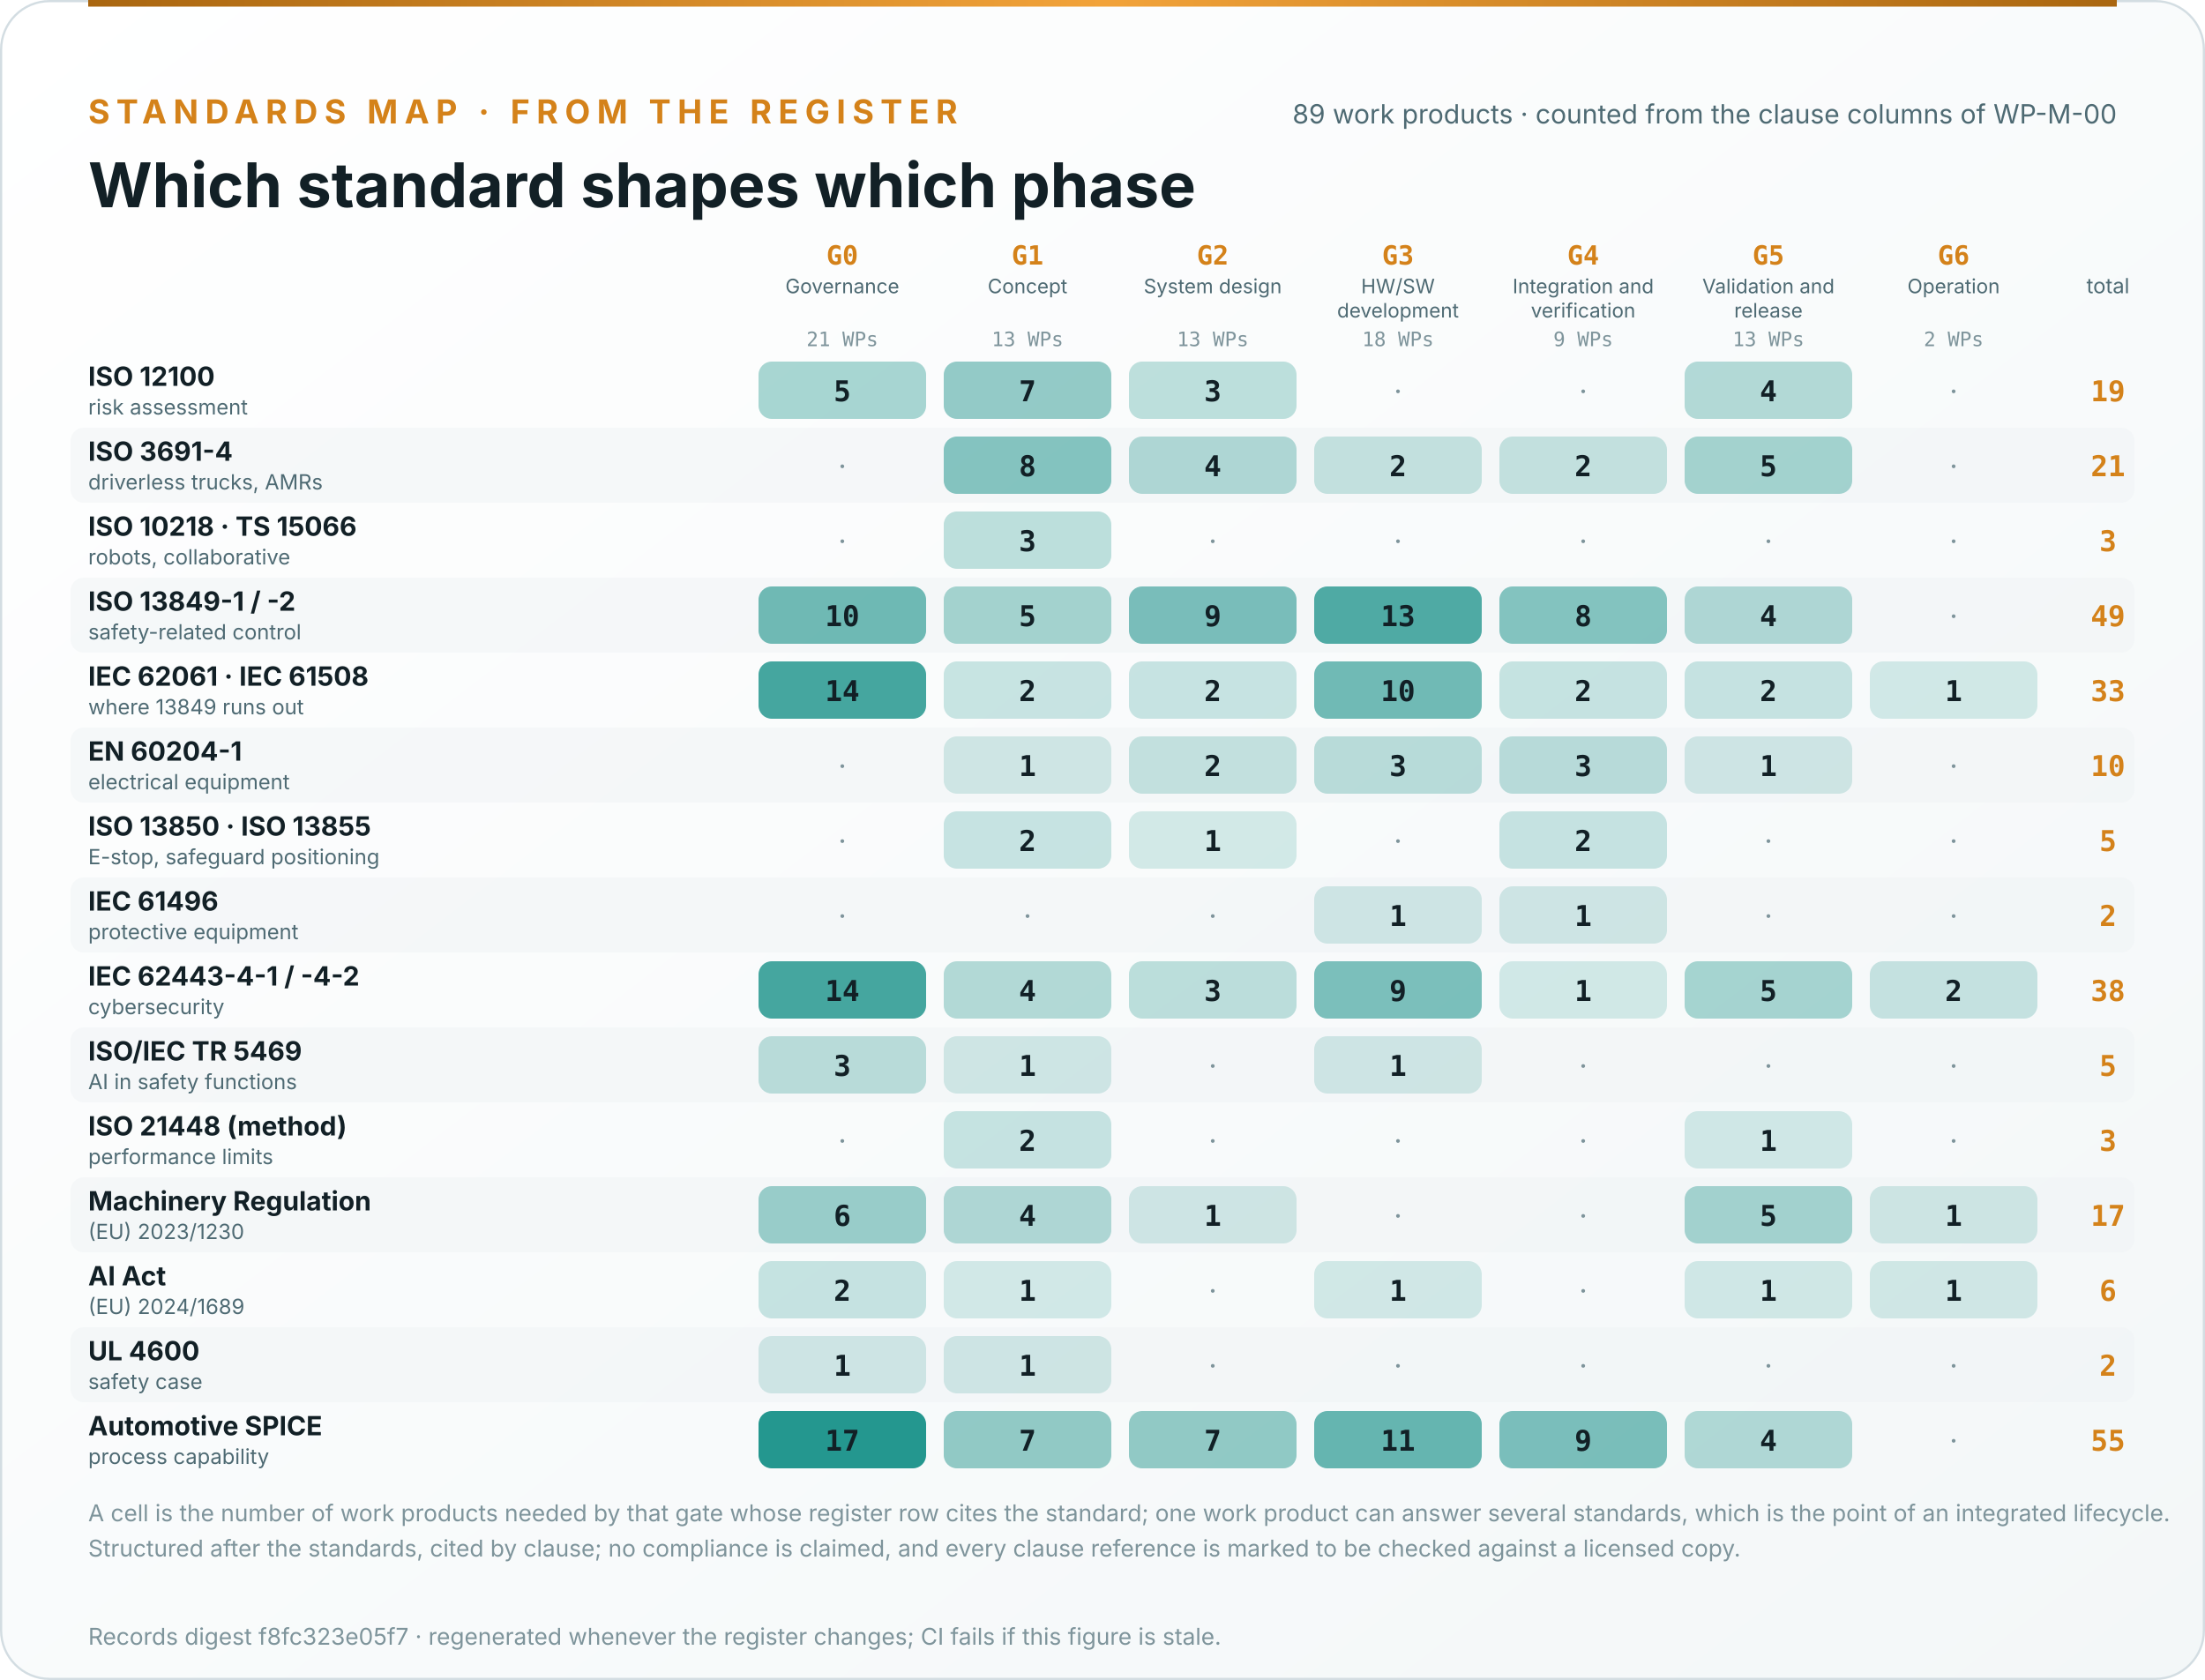
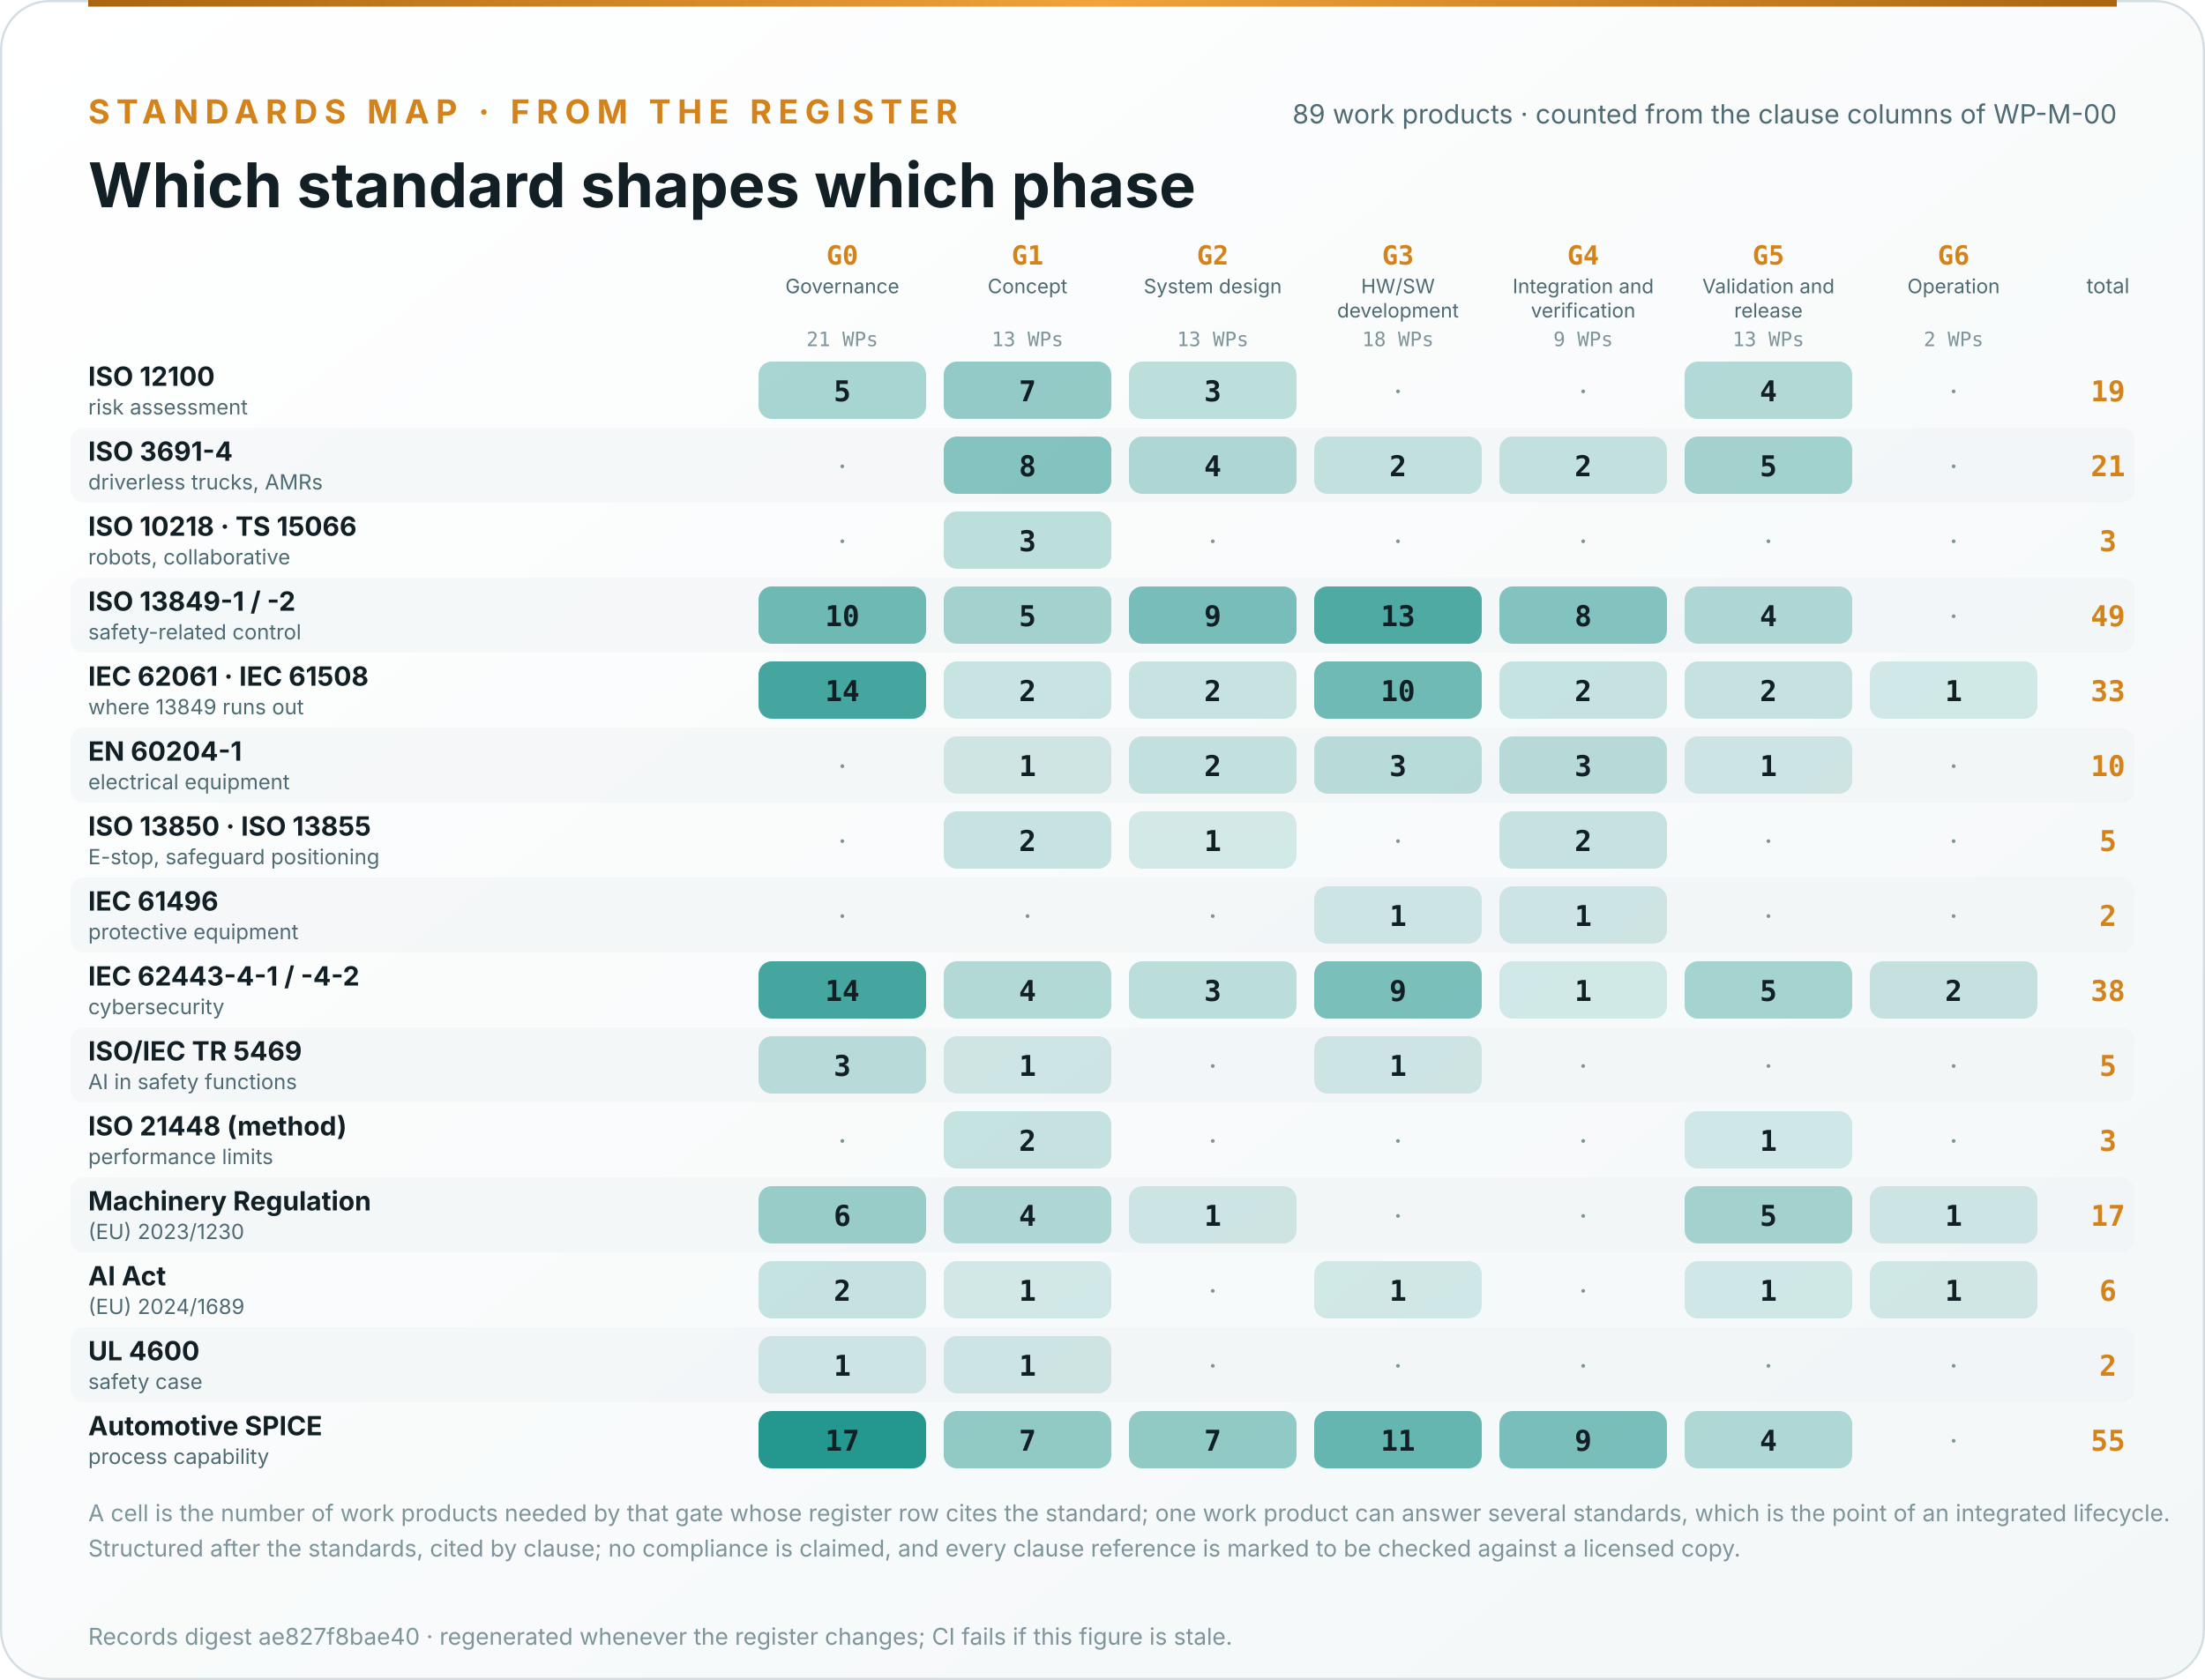
<svg xmlns="http://www.w3.org/2000/svg" width="1000" height="762" viewBox="0 0 1000 762" role="img" aria-labelledby="smap-t smap-d">
  <defs>
    <linearGradient id="smap-bg" x1="0" y1="0" x2="1" y2="1">
      <stop offset="0" stop-color="#FFFFFF" />
      <stop offset="1" stop-color="#F3F7F8" />
    </linearGradient>
    <linearGradient id="smap-amber" x1="0" y1="0" x2="1" y2="0">
      <stop offset="0" stop-color="#A8650F" />
      <stop offset="0.5" stop-color="#F2A33A" />
      <stop offset="1" stop-color="#A8650F" />
    </linearGradient>
  </defs>
  <rect x="0.5" y="0.5" width="999" height="761" rx="22" fill="url(#smap-bg)" stroke="#D3DDE2" />
  <rect x="40" y="0" width="920" height="3" fill="url(#smap-amber)" />
  <text x="40" y="56" font-family="Inter, 'Segoe UI', 'Helvetica Neue', Helvetica, Arial, sans-serif" font-size="15" font-weight="700" fill="#D4821A" text-anchor="start" letter-spacing="3">STANDARDS MAP · FROM THE REGISTER</text>
  <text x="40" y="94" font-family="Inter, 'Segoe UI', 'Helvetica Neue', Helvetica, Arial, sans-serif" font-size="28" font-weight="700" fill="#122026" text-anchor="start">Which standard shapes which phase</text>
  <text x="960" y="56" font-family="Inter, 'Segoe UI', 'Helvetica Neue', Helvetica, Arial, sans-serif" font-size="12" font-weight="400" fill="#4E6A73" text-anchor="end">89 work products · counted from the clause columns of WP-M-00</text>
  <text x="382" y="120" font-family="'JetBrains Mono', 'SFMono-Regular', Menlo, Consolas, monospace" font-size="12" font-weight="700" fill="#D4821A" text-anchor="middle">G0</text>
  <text x="382" y="133" font-family="Inter, 'Segoe UI', 'Helvetica Neue', Helvetica, Arial, sans-serif" font-size="9" font-weight="400" fill="#4E6A73" text-anchor="middle">Governance</text>
  <text x="382" y="157" font-family="'JetBrains Mono', 'SFMono-Regular', Menlo, Consolas, monospace" font-size="9" font-weight="400" fill="#7E949B" text-anchor="middle">21 WPs</text>
  <text x="466" y="120" font-family="'JetBrains Mono', 'SFMono-Regular', Menlo, Consolas, monospace" font-size="12" font-weight="700" fill="#D4821A" text-anchor="middle">G1</text>
  <text x="466" y="133" font-family="Inter, 'Segoe UI', 'Helvetica Neue', Helvetica, Arial, sans-serif" font-size="9" font-weight="400" fill="#4E6A73" text-anchor="middle">Concept</text>
  <text x="466" y="157" font-family="'JetBrains Mono', 'SFMono-Regular', Menlo, Consolas, monospace" font-size="9" font-weight="400" fill="#7E949B" text-anchor="middle">13 WPs</text>
  <text x="550" y="120" font-family="'JetBrains Mono', 'SFMono-Regular', Menlo, Consolas, monospace" font-size="12" font-weight="700" fill="#D4821A" text-anchor="middle">G2</text>
  <text x="550" y="133" font-family="Inter, 'Segoe UI', 'Helvetica Neue', Helvetica, Arial, sans-serif" font-size="9" font-weight="400" fill="#4E6A73" text-anchor="middle">System design</text>
  <text x="550" y="157" font-family="'JetBrains Mono', 'SFMono-Regular', Menlo, Consolas, monospace" font-size="9" font-weight="400" fill="#7E949B" text-anchor="middle">13 WPs</text>
  <text x="634" y="120" font-family="'JetBrains Mono', 'SFMono-Regular', Menlo, Consolas, monospace" font-size="12" font-weight="700" fill="#D4821A" text-anchor="middle">G3</text>
  <text x="634" y="133" font-family="Inter, 'Segoe UI', 'Helvetica Neue', Helvetica, Arial, sans-serif" font-size="9" font-weight="400" fill="#4E6A73" text-anchor="middle">HW/SW</text>
  <text x="634" y="144" font-family="Inter, 'Segoe UI', 'Helvetica Neue', Helvetica, Arial, sans-serif" font-size="9" font-weight="400" fill="#4E6A73" text-anchor="middle">development</text>
  <text x="634" y="157" font-family="'JetBrains Mono', 'SFMono-Regular', Menlo, Consolas, monospace" font-size="9" font-weight="400" fill="#7E949B" text-anchor="middle">18 WPs</text>
  <text x="718" y="120" font-family="'JetBrains Mono', 'SFMono-Regular', Menlo, Consolas, monospace" font-size="12" font-weight="700" fill="#D4821A" text-anchor="middle">G4</text>
  <text x="718" y="133" font-family="Inter, 'Segoe UI', 'Helvetica Neue', Helvetica, Arial, sans-serif" font-size="9" font-weight="400" fill="#4E6A73" text-anchor="middle">Integration and</text>
  <text x="718" y="144" font-family="Inter, 'Segoe UI', 'Helvetica Neue', Helvetica, Arial, sans-serif" font-size="9" font-weight="400" fill="#4E6A73" text-anchor="middle">verification</text>
  <text x="718" y="157" font-family="'JetBrains Mono', 'SFMono-Regular', Menlo, Consolas, monospace" font-size="9" font-weight="400" fill="#7E949B" text-anchor="middle">9 WPs</text>
  <text x="802" y="120" font-family="'JetBrains Mono', 'SFMono-Regular', Menlo, Consolas, monospace" font-size="12" font-weight="700" fill="#D4821A" text-anchor="middle">G5</text>
  <text x="802" y="133" font-family="Inter, 'Segoe UI', 'Helvetica Neue', Helvetica, Arial, sans-serif" font-size="9" font-weight="400" fill="#4E6A73" text-anchor="middle">Validation and</text>
  <text x="802" y="144" font-family="Inter, 'Segoe UI', 'Helvetica Neue', Helvetica, Arial, sans-serif" font-size="9" font-weight="400" fill="#4E6A73" text-anchor="middle">release</text>
  <text x="802" y="157" font-family="'JetBrains Mono', 'SFMono-Regular', Menlo, Consolas, monospace" font-size="9" font-weight="400" fill="#7E949B" text-anchor="middle">13 WPs</text>
  <text x="886" y="120" font-family="'JetBrains Mono', 'SFMono-Regular', Menlo, Consolas, monospace" font-size="12" font-weight="700" fill="#D4821A" text-anchor="middle">G6</text>
  <text x="886" y="133" font-family="Inter, 'Segoe UI', 'Helvetica Neue', Helvetica, Arial, sans-serif" font-size="9" font-weight="400" fill="#4E6A73" text-anchor="middle">Operation</text>
  <text x="886" y="157" font-family="'JetBrains Mono', 'SFMono-Regular', Menlo, Consolas, monospace" font-size="9" font-weight="400" fill="#7E949B" text-anchor="middle">2 WPs</text>
  <text x="956" y="133" font-family="Inter, 'Segoe UI', 'Helvetica Neue', Helvetica, Arial, sans-serif" font-size="9.5" font-weight="400" fill="#4E6A73" text-anchor="middle">total</text>
  <text x="40" y="175" font-family="Inter, 'Segoe UI', 'Helvetica Neue', Helvetica, Arial, sans-serif" font-size="12" font-weight="700" fill="#122026" text-anchor="start">ISO 12100</text>
  <text x="40" y="188" font-family="Inter, 'Segoe UI', 'Helvetica Neue', Helvetica, Arial, sans-serif" font-size="9.5" font-weight="400" fill="#4E6A73" text-anchor="start">risk assessment</text>
  <rect x="344" y="164" width="76" height="26" rx="6" fill="#0E8C83" fill-opacity="0.349" />
  <text x="382" y="182" font-family="'JetBrains Mono', 'SFMono-Regular', Menlo, Consolas, monospace" font-size="13" font-weight="800" fill="#122026" text-anchor="middle">5</text>
  <rect x="428" y="164" width="76" height="26" rx="6" fill="#0E8C83" fill-opacity="0.441" />
  <text x="466" y="182" font-family="'JetBrains Mono', 'SFMono-Regular', Menlo, Consolas, monospace" font-size="13" font-weight="800" fill="#122026" text-anchor="middle">7</text>
  <rect x="512" y="164" width="76" height="26" rx="6" fill="#0E8C83" fill-opacity="0.258" />
  <text x="550" y="182" font-family="'JetBrains Mono', 'SFMono-Regular', Menlo, Consolas, monospace" font-size="13" font-weight="800" fill="#122026" text-anchor="middle">3</text>
  <text x="634" y="182" font-family="Inter, 'Segoe UI', 'Helvetica Neue', Helvetica, Arial, sans-serif" font-size="13" font-weight="400" fill="#7E949B" text-anchor="middle">·</text>
  <text x="718" y="182" font-family="Inter, 'Segoe UI', 'Helvetica Neue', Helvetica, Arial, sans-serif" font-size="13" font-weight="400" fill="#7E949B" text-anchor="middle">·</text>
  <rect x="764" y="164" width="76" height="26" rx="6" fill="#0E8C83" fill-opacity="0.304" />
  <text x="802" y="182" font-family="'JetBrains Mono', 'SFMono-Regular', Menlo, Consolas, monospace" font-size="13" font-weight="800" fill="#122026" text-anchor="middle">4</text>
  <text x="886" y="182" font-family="Inter, 'Segoe UI', 'Helvetica Neue', Helvetica, Arial, sans-serif" font-size="13" font-weight="400" fill="#7E949B" text-anchor="middle">·</text>
  <text x="956" y="182" font-family="'JetBrains Mono', 'SFMono-Regular', Menlo, Consolas, monospace" font-size="13" font-weight="800" fill="#D4821A" text-anchor="middle">19</text>
  <rect x="32" y="194" width="936" height="34" rx="6" fill="#EDF2F4" fill-opacity="0.45" />
  <text x="40" y="209" font-family="Inter, 'Segoe UI', 'Helvetica Neue', Helvetica, Arial, sans-serif" font-size="12" font-weight="700" fill="#122026" text-anchor="start">ISO 3691-4</text>
  <text x="40" y="222" font-family="Inter, 'Segoe UI', 'Helvetica Neue', Helvetica, Arial, sans-serif" font-size="9.5" font-weight="400" fill="#4E6A73" text-anchor="start">driverless trucks, AMRs</text>
  <text x="382" y="216" font-family="Inter, 'Segoe UI', 'Helvetica Neue', Helvetica, Arial, sans-serif" font-size="13" font-weight="400" fill="#7E949B" text-anchor="middle">·</text>
  <rect x="428" y="198" width="76" height="26" rx="6" fill="#0E8C83" fill-opacity="0.487" />
  <text x="466" y="216" font-family="'JetBrains Mono', 'SFMono-Regular', Menlo, Consolas, monospace" font-size="13" font-weight="800" fill="#122026" text-anchor="middle">8</text>
  <rect x="512" y="198" width="76" height="26" rx="6" fill="#0E8C83" fill-opacity="0.304" />
  <text x="550" y="216" font-family="'JetBrains Mono', 'SFMono-Regular', Menlo, Consolas, monospace" font-size="13" font-weight="800" fill="#122026" text-anchor="middle">4</text>
  <rect x="596" y="198" width="76" height="26" rx="6" fill="#0E8C83" fill-opacity="0.212" />
  <text x="634" y="216" font-family="'JetBrains Mono', 'SFMono-Regular', Menlo, Consolas, monospace" font-size="13" font-weight="800" fill="#122026" text-anchor="middle">2</text>
  <rect x="680" y="198" width="76" height="26" rx="6" fill="#0E8C83" fill-opacity="0.212" />
  <text x="718" y="216" font-family="'JetBrains Mono', 'SFMono-Regular', Menlo, Consolas, monospace" font-size="13" font-weight="800" fill="#122026" text-anchor="middle">2</text>
  <rect x="764" y="198" width="76" height="26" rx="6" fill="#0E8C83" fill-opacity="0.349" />
  <text x="802" y="216" font-family="'JetBrains Mono', 'SFMono-Regular', Menlo, Consolas, monospace" font-size="13" font-weight="800" fill="#122026" text-anchor="middle">5</text>
  <text x="886" y="216" font-family="Inter, 'Segoe UI', 'Helvetica Neue', Helvetica, Arial, sans-serif" font-size="13" font-weight="400" fill="#7E949B" text-anchor="middle">·</text>
  <text x="956" y="216" font-family="'JetBrains Mono', 'SFMono-Regular', Menlo, Consolas, monospace" font-size="13" font-weight="800" fill="#D4821A" text-anchor="middle">21</text>
  <text x="40" y="243" font-family="Inter, 'Segoe UI', 'Helvetica Neue', Helvetica, Arial, sans-serif" font-size="12" font-weight="700" fill="#122026" text-anchor="start">ISO 10218 · TS 15066</text>
  <text x="40" y="256" font-family="Inter, 'Segoe UI', 'Helvetica Neue', Helvetica, Arial, sans-serif" font-size="9.5" font-weight="400" fill="#4E6A73" text-anchor="start">robots, collaborative</text>
  <text x="382" y="250" font-family="Inter, 'Segoe UI', 'Helvetica Neue', Helvetica, Arial, sans-serif" font-size="13" font-weight="400" fill="#7E949B" text-anchor="middle">·</text>
  <rect x="428" y="232" width="76" height="26" rx="6" fill="#0E8C83" fill-opacity="0.258" />
  <text x="466" y="250" font-family="'JetBrains Mono', 'SFMono-Regular', Menlo, Consolas, monospace" font-size="13" font-weight="800" fill="#122026" text-anchor="middle">3</text>
  <text x="550" y="250" font-family="Inter, 'Segoe UI', 'Helvetica Neue', Helvetica, Arial, sans-serif" font-size="13" font-weight="400" fill="#7E949B" text-anchor="middle">·</text>
  <text x="634" y="250" font-family="Inter, 'Segoe UI', 'Helvetica Neue', Helvetica, Arial, sans-serif" font-size="13" font-weight="400" fill="#7E949B" text-anchor="middle">·</text>
  <text x="718" y="250" font-family="Inter, 'Segoe UI', 'Helvetica Neue', Helvetica, Arial, sans-serif" font-size="13" font-weight="400" fill="#7E949B" text-anchor="middle">·</text>
  <text x="802" y="250" font-family="Inter, 'Segoe UI', 'Helvetica Neue', Helvetica, Arial, sans-serif" font-size="13" font-weight="400" fill="#7E949B" text-anchor="middle">·</text>
  <text x="886" y="250" font-family="Inter, 'Segoe UI', 'Helvetica Neue', Helvetica, Arial, sans-serif" font-size="13" font-weight="400" fill="#7E949B" text-anchor="middle">·</text>
  <text x="956" y="250" font-family="'JetBrains Mono', 'SFMono-Regular', Menlo, Consolas, monospace" font-size="13" font-weight="800" fill="#D4821A" text-anchor="middle">3</text>
  <rect x="32" y="262" width="936" height="34" rx="6" fill="#EDF2F4" fill-opacity="0.45" />
  <text x="40" y="277" font-family="Inter, 'Segoe UI', 'Helvetica Neue', Helvetica, Arial, sans-serif" font-size="12" font-weight="700" fill="#122026" text-anchor="start">ISO 13849-1 / -2</text>
  <text x="40" y="290" font-family="Inter, 'Segoe UI', 'Helvetica Neue', Helvetica, Arial, sans-serif" font-size="9.5" font-weight="400" fill="#4E6A73" text-anchor="start">safety-related control</text>
  <rect x="344" y="266" width="76" height="26" rx="6" fill="#0E8C83" fill-opacity="0.579" />
  <text x="382" y="284" font-family="'JetBrains Mono', 'SFMono-Regular', Menlo, Consolas, monospace" font-size="13" font-weight="800" fill="#122026" text-anchor="middle">10</text>
  <rect x="428" y="266" width="76" height="26" rx="6" fill="#0E8C83" fill-opacity="0.349" />
  <text x="466" y="284" font-family="'JetBrains Mono', 'SFMono-Regular', Menlo, Consolas, monospace" font-size="13" font-weight="800" fill="#122026" text-anchor="middle">5</text>
  <rect x="512" y="266" width="76" height="26" rx="6" fill="#0E8C83" fill-opacity="0.533" />
  <text x="550" y="284" font-family="'JetBrains Mono', 'SFMono-Regular', Menlo, Consolas, monospace" font-size="13" font-weight="800" fill="#122026" text-anchor="middle">9</text>
  <rect x="596" y="266" width="76" height="26" rx="6" fill="#0E8C83" fill-opacity="0.716" />
  <text x="634" y="284" font-family="'JetBrains Mono', 'SFMono-Regular', Menlo, Consolas, monospace" font-size="13" font-weight="800" fill="#122026" text-anchor="middle">13</text>
  <rect x="680" y="266" width="76" height="26" rx="6" fill="#0E8C83" fill-opacity="0.487" />
  <text x="718" y="284" font-family="'JetBrains Mono', 'SFMono-Regular', Menlo, Consolas, monospace" font-size="13" font-weight="800" fill="#122026" text-anchor="middle">8</text>
  <rect x="764" y="266" width="76" height="26" rx="6" fill="#0E8C83" fill-opacity="0.304" />
  <text x="802" y="284" font-family="'JetBrains Mono', 'SFMono-Regular', Menlo, Consolas, monospace" font-size="13" font-weight="800" fill="#122026" text-anchor="middle">4</text>
  <text x="886" y="284" font-family="Inter, 'Segoe UI', 'Helvetica Neue', Helvetica, Arial, sans-serif" font-size="13" font-weight="400" fill="#7E949B" text-anchor="middle">·</text>
  <text x="956" y="284" font-family="'JetBrains Mono', 'SFMono-Regular', Menlo, Consolas, monospace" font-size="13" font-weight="800" fill="#D4821A" text-anchor="middle">49</text>
  <text x="40" y="311" font-family="Inter, 'Segoe UI', 'Helvetica Neue', Helvetica, Arial, sans-serif" font-size="12" font-weight="700" fill="#122026" text-anchor="start">IEC 62061 · IEC 61508</text>
  <text x="40" y="324" font-family="Inter, 'Segoe UI', 'Helvetica Neue', Helvetica, Arial, sans-serif" font-size="9.5" font-weight="400" fill="#4E6A73" text-anchor="start">where 13849 runs out</text>
  <rect x="344" y="300" width="76" height="26" rx="6" fill="#0E8C83" fill-opacity="0.762" />
  <text x="382" y="318" font-family="'JetBrains Mono', 'SFMono-Regular', Menlo, Consolas, monospace" font-size="13" font-weight="800" fill="#122026" text-anchor="middle">14</text>
  <rect x="428" y="300" width="76" height="26" rx="6" fill="#0E8C83" fill-opacity="0.212" />
  <text x="466" y="318" font-family="'JetBrains Mono', 'SFMono-Regular', Menlo, Consolas, monospace" font-size="13" font-weight="800" fill="#122026" text-anchor="middle">2</text>
  <rect x="512" y="300" width="76" height="26" rx="6" fill="#0E8C83" fill-opacity="0.212" />
  <text x="550" y="318" font-family="'JetBrains Mono', 'SFMono-Regular', Menlo, Consolas, monospace" font-size="13" font-weight="800" fill="#122026" text-anchor="middle">2</text>
  <rect x="596" y="300" width="76" height="26" rx="6" fill="#0E8C83" fill-opacity="0.579" />
  <text x="634" y="318" font-family="'JetBrains Mono', 'SFMono-Regular', Menlo, Consolas, monospace" font-size="13" font-weight="800" fill="#122026" text-anchor="middle">10</text>
  <rect x="680" y="300" width="76" height="26" rx="6" fill="#0E8C83" fill-opacity="0.212" />
  <text x="718" y="318" font-family="'JetBrains Mono', 'SFMono-Regular', Menlo, Consolas, monospace" font-size="13" font-weight="800" fill="#122026" text-anchor="middle">2</text>
  <rect x="764" y="300" width="76" height="26" rx="6" fill="#0E8C83" fill-opacity="0.212" />
  <text x="802" y="318" font-family="'JetBrains Mono', 'SFMono-Regular', Menlo, Consolas, monospace" font-size="13" font-weight="800" fill="#122026" text-anchor="middle">2</text>
  <rect x="848" y="300" width="76" height="26" rx="6" fill="#0E8C83" fill-opacity="0.166" />
  <text x="886" y="318" font-family="'JetBrains Mono', 'SFMono-Regular', Menlo, Consolas, monospace" font-size="13" font-weight="800" fill="#122026" text-anchor="middle">1</text>
  <text x="956" y="318" font-family="'JetBrains Mono', 'SFMono-Regular', Menlo, Consolas, monospace" font-size="13" font-weight="800" fill="#D4821A" text-anchor="middle">33</text>
  <rect x="32" y="330" width="936" height="34" rx="6" fill="#EDF2F4" fill-opacity="0.45" />
  <text x="40" y="345" font-family="Inter, 'Segoe UI', 'Helvetica Neue', Helvetica, Arial, sans-serif" font-size="12" font-weight="700" fill="#122026" text-anchor="start">EN 60204-1</text>
  <text x="40" y="358" font-family="Inter, 'Segoe UI', 'Helvetica Neue', Helvetica, Arial, sans-serif" font-size="9.5" font-weight="400" fill="#4E6A73" text-anchor="start">electrical equipment</text>
  <text x="382" y="352" font-family="Inter, 'Segoe UI', 'Helvetica Neue', Helvetica, Arial, sans-serif" font-size="13" font-weight="400" fill="#7E949B" text-anchor="middle">·</text>
  <rect x="428" y="334" width="76" height="26" rx="6" fill="#0E8C83" fill-opacity="0.166" />
  <text x="466" y="352" font-family="'JetBrains Mono', 'SFMono-Regular', Menlo, Consolas, monospace" font-size="13" font-weight="800" fill="#122026" text-anchor="middle">1</text>
  <rect x="512" y="334" width="76" height="26" rx="6" fill="#0E8C83" fill-opacity="0.212" />
  <text x="550" y="352" font-family="'JetBrains Mono', 'SFMono-Regular', Menlo, Consolas, monospace" font-size="13" font-weight="800" fill="#122026" text-anchor="middle">2</text>
  <rect x="596" y="334" width="76" height="26" rx="6" fill="#0E8C83" fill-opacity="0.258" />
  <text x="634" y="352" font-family="'JetBrains Mono', 'SFMono-Regular', Menlo, Consolas, monospace" font-size="13" font-weight="800" fill="#122026" text-anchor="middle">3</text>
  <rect x="680" y="334" width="76" height="26" rx="6" fill="#0E8C83" fill-opacity="0.258" />
  <text x="718" y="352" font-family="'JetBrains Mono', 'SFMono-Regular', Menlo, Consolas, monospace" font-size="13" font-weight="800" fill="#122026" text-anchor="middle">3</text>
  <rect x="764" y="334" width="76" height="26" rx="6" fill="#0E8C83" fill-opacity="0.166" />
  <text x="802" y="352" font-family="'JetBrains Mono', 'SFMono-Regular', Menlo, Consolas, monospace" font-size="13" font-weight="800" fill="#122026" text-anchor="middle">1</text>
  <text x="886" y="352" font-family="Inter, 'Segoe UI', 'Helvetica Neue', Helvetica, Arial, sans-serif" font-size="13" font-weight="400" fill="#7E949B" text-anchor="middle">·</text>
  <text x="956" y="352" font-family="'JetBrains Mono', 'SFMono-Regular', Menlo, Consolas, monospace" font-size="13" font-weight="800" fill="#D4821A" text-anchor="middle">10</text>
  <text x="40" y="379" font-family="Inter, 'Segoe UI', 'Helvetica Neue', Helvetica, Arial, sans-serif" font-size="12" font-weight="700" fill="#122026" text-anchor="start">ISO 13850 · ISO 13855</text>
  <text x="40" y="392" font-family="Inter, 'Segoe UI', 'Helvetica Neue', Helvetica, Arial, sans-serif" font-size="9.5" font-weight="400" fill="#4E6A73" text-anchor="start">E-stop, safeguard positioning</text>
  <text x="382" y="386" font-family="Inter, 'Segoe UI', 'Helvetica Neue', Helvetica, Arial, sans-serif" font-size="13" font-weight="400" fill="#7E949B" text-anchor="middle">·</text>
  <rect x="428" y="368" width="76" height="26" rx="6" fill="#0E8C83" fill-opacity="0.212" />
  <text x="466" y="386" font-family="'JetBrains Mono', 'SFMono-Regular', Menlo, Consolas, monospace" font-size="13" font-weight="800" fill="#122026" text-anchor="middle">2</text>
  <rect x="512" y="368" width="76" height="26" rx="6" fill="#0E8C83" fill-opacity="0.166" />
  <text x="550" y="386" font-family="'JetBrains Mono', 'SFMono-Regular', Menlo, Consolas, monospace" font-size="13" font-weight="800" fill="#122026" text-anchor="middle">1</text>
  <text x="634" y="386" font-family="Inter, 'Segoe UI', 'Helvetica Neue', Helvetica, Arial, sans-serif" font-size="13" font-weight="400" fill="#7E949B" text-anchor="middle">·</text>
  <rect x="680" y="368" width="76" height="26" rx="6" fill="#0E8C83" fill-opacity="0.212" />
  <text x="718" y="386" font-family="'JetBrains Mono', 'SFMono-Regular', Menlo, Consolas, monospace" font-size="13" font-weight="800" fill="#122026" text-anchor="middle">2</text>
  <text x="802" y="386" font-family="Inter, 'Segoe UI', 'Helvetica Neue', Helvetica, Arial, sans-serif" font-size="13" font-weight="400" fill="#7E949B" text-anchor="middle">·</text>
  <text x="886" y="386" font-family="Inter, 'Segoe UI', 'Helvetica Neue', Helvetica, Arial, sans-serif" font-size="13" font-weight="400" fill="#7E949B" text-anchor="middle">·</text>
  <text x="956" y="386" font-family="'JetBrains Mono', 'SFMono-Regular', Menlo, Consolas, monospace" font-size="13" font-weight="800" fill="#D4821A" text-anchor="middle">5</text>
  <rect x="32" y="398" width="936" height="34" rx="6" fill="#EDF2F4" fill-opacity="0.45" />
  <text x="40" y="413" font-family="Inter, 'Segoe UI', 'Helvetica Neue', Helvetica, Arial, sans-serif" font-size="12" font-weight="700" fill="#122026" text-anchor="start">IEC 61496</text>
  <text x="40" y="426" font-family="Inter, 'Segoe UI', 'Helvetica Neue', Helvetica, Arial, sans-serif" font-size="9.5" font-weight="400" fill="#4E6A73" text-anchor="start">protective equipment</text>
  <text x="382" y="420" font-family="Inter, 'Segoe UI', 'Helvetica Neue', Helvetica, Arial, sans-serif" font-size="13" font-weight="400" fill="#7E949B" text-anchor="middle">·</text>
  <text x="466" y="420" font-family="Inter, 'Segoe UI', 'Helvetica Neue', Helvetica, Arial, sans-serif" font-size="13" font-weight="400" fill="#7E949B" text-anchor="middle">·</text>
  <text x="550" y="420" font-family="Inter, 'Segoe UI', 'Helvetica Neue', Helvetica, Arial, sans-serif" font-size="13" font-weight="400" fill="#7E949B" text-anchor="middle">·</text>
  <rect x="596" y="402" width="76" height="26" rx="6" fill="#0E8C83" fill-opacity="0.166" />
  <text x="634" y="420" font-family="'JetBrains Mono', 'SFMono-Regular', Menlo, Consolas, monospace" font-size="13" font-weight="800" fill="#122026" text-anchor="middle">1</text>
  <rect x="680" y="402" width="76" height="26" rx="6" fill="#0E8C83" fill-opacity="0.166" />
  <text x="718" y="420" font-family="'JetBrains Mono', 'SFMono-Regular', Menlo, Consolas, monospace" font-size="13" font-weight="800" fill="#122026" text-anchor="middle">1</text>
  <text x="802" y="420" font-family="Inter, 'Segoe UI', 'Helvetica Neue', Helvetica, Arial, sans-serif" font-size="13" font-weight="400" fill="#7E949B" text-anchor="middle">·</text>
  <text x="886" y="420" font-family="Inter, 'Segoe UI', 'Helvetica Neue', Helvetica, Arial, sans-serif" font-size="13" font-weight="400" fill="#7E949B" text-anchor="middle">·</text>
  <text x="956" y="420" font-family="'JetBrains Mono', 'SFMono-Regular', Menlo, Consolas, monospace" font-size="13" font-weight="800" fill="#D4821A" text-anchor="middle">2</text>
  <text x="40" y="447" font-family="Inter, 'Segoe UI', 'Helvetica Neue', Helvetica, Arial, sans-serif" font-size="12" font-weight="700" fill="#122026" text-anchor="start">IEC 62443-4-1 / -4-2</text>
  <text x="40" y="460" font-family="Inter, 'Segoe UI', 'Helvetica Neue', Helvetica, Arial, sans-serif" font-size="9.5" font-weight="400" fill="#4E6A73" text-anchor="start">cybersecurity</text>
  <rect x="344" y="436" width="76" height="26" rx="6" fill="#0E8C83" fill-opacity="0.762" />
  <text x="382" y="454" font-family="'JetBrains Mono', 'SFMono-Regular', Menlo, Consolas, monospace" font-size="13" font-weight="800" fill="#122026" text-anchor="middle">14</text>
  <rect x="428" y="436" width="76" height="26" rx="6" fill="#0E8C83" fill-opacity="0.304" />
  <text x="466" y="454" font-family="'JetBrains Mono', 'SFMono-Regular', Menlo, Consolas, monospace" font-size="13" font-weight="800" fill="#122026" text-anchor="middle">4</text>
  <rect x="512" y="436" width="76" height="26" rx="6" fill="#0E8C83" fill-opacity="0.258" />
  <text x="550" y="454" font-family="'JetBrains Mono', 'SFMono-Regular', Menlo, Consolas, monospace" font-size="13" font-weight="800" fill="#122026" text-anchor="middle">3</text>
  <rect x="596" y="436" width="76" height="26" rx="6" fill="#0E8C83" fill-opacity="0.533" />
  <text x="634" y="454" font-family="'JetBrains Mono', 'SFMono-Regular', Menlo, Consolas, monospace" font-size="13" font-weight="800" fill="#122026" text-anchor="middle">9</text>
  <rect x="680" y="436" width="76" height="26" rx="6" fill="#0E8C83" fill-opacity="0.166" />
  <text x="718" y="454" font-family="'JetBrains Mono', 'SFMono-Regular', Menlo, Consolas, monospace" font-size="13" font-weight="800" fill="#122026" text-anchor="middle">1</text>
  <rect x="764" y="436" width="76" height="26" rx="6" fill="#0E8C83" fill-opacity="0.349" />
  <text x="802" y="454" font-family="'JetBrains Mono', 'SFMono-Regular', Menlo, Consolas, monospace" font-size="13" font-weight="800" fill="#122026" text-anchor="middle">5</text>
  <rect x="848" y="436" width="76" height="26" rx="6" fill="#0E8C83" fill-opacity="0.212" />
  <text x="886" y="454" font-family="'JetBrains Mono', 'SFMono-Regular', Menlo, Consolas, monospace" font-size="13" font-weight="800" fill="#122026" text-anchor="middle">2</text>
  <text x="956" y="454" font-family="'JetBrains Mono', 'SFMono-Regular', Menlo, Consolas, monospace" font-size="13" font-weight="800" fill="#D4821A" text-anchor="middle">38</text>
  <rect x="32" y="466" width="936" height="34" rx="6" fill="#EDF2F4" fill-opacity="0.45" />
  <text x="40" y="481" font-family="Inter, 'Segoe UI', 'Helvetica Neue', Helvetica, Arial, sans-serif" font-size="12" font-weight="700" fill="#122026" text-anchor="start">ISO/IEC TR 5469</text>
  <text x="40" y="494" font-family="Inter, 'Segoe UI', 'Helvetica Neue', Helvetica, Arial, sans-serif" font-size="9.5" font-weight="400" fill="#4E6A73" text-anchor="start">AI in safety functions</text>
  <rect x="344" y="470" width="76" height="26" rx="6" fill="#0E8C83" fill-opacity="0.258" />
  <text x="382" y="488" font-family="'JetBrains Mono', 'SFMono-Regular', Menlo, Consolas, monospace" font-size="13" font-weight="800" fill="#122026" text-anchor="middle">3</text>
  <rect x="428" y="470" width="76" height="26" rx="6" fill="#0E8C83" fill-opacity="0.166" />
  <text x="466" y="488" font-family="'JetBrains Mono', 'SFMono-Regular', Menlo, Consolas, monospace" font-size="13" font-weight="800" fill="#122026" text-anchor="middle">1</text>
  <text x="550" y="488" font-family="Inter, 'Segoe UI', 'Helvetica Neue', Helvetica, Arial, sans-serif" font-size="13" font-weight="400" fill="#7E949B" text-anchor="middle">·</text>
  <rect x="596" y="470" width="76" height="26" rx="6" fill="#0E8C83" fill-opacity="0.166" />
  <text x="634" y="488" font-family="'JetBrains Mono', 'SFMono-Regular', Menlo, Consolas, monospace" font-size="13" font-weight="800" fill="#122026" text-anchor="middle">1</text>
  <text x="718" y="488" font-family="Inter, 'Segoe UI', 'Helvetica Neue', Helvetica, Arial, sans-serif" font-size="13" font-weight="400" fill="#7E949B" text-anchor="middle">·</text>
  <text x="802" y="488" font-family="Inter, 'Segoe UI', 'Helvetica Neue', Helvetica, Arial, sans-serif" font-size="13" font-weight="400" fill="#7E949B" text-anchor="middle">·</text>
  <text x="886" y="488" font-family="Inter, 'Segoe UI', 'Helvetica Neue', Helvetica, Arial, sans-serif" font-size="13" font-weight="400" fill="#7E949B" text-anchor="middle">·</text>
  <text x="956" y="488" font-family="'JetBrains Mono', 'SFMono-Regular', Menlo, Consolas, monospace" font-size="13" font-weight="800" fill="#D4821A" text-anchor="middle">5</text>
  <text x="40" y="515" font-family="Inter, 'Segoe UI', 'Helvetica Neue', Helvetica, Arial, sans-serif" font-size="12" font-weight="700" fill="#122026" text-anchor="start">ISO 21448 (method)</text>
  <text x="40" y="528" font-family="Inter, 'Segoe UI', 'Helvetica Neue', Helvetica, Arial, sans-serif" font-size="9.5" font-weight="400" fill="#4E6A73" text-anchor="start">performance limits</text>
  <text x="382" y="522" font-family="Inter, 'Segoe UI', 'Helvetica Neue', Helvetica, Arial, sans-serif" font-size="13" font-weight="400" fill="#7E949B" text-anchor="middle">·</text>
  <rect x="428" y="504" width="76" height="26" rx="6" fill="#0E8C83" fill-opacity="0.212" />
  <text x="466" y="522" font-family="'JetBrains Mono', 'SFMono-Regular', Menlo, Consolas, monospace" font-size="13" font-weight="800" fill="#122026" text-anchor="middle">2</text>
  <text x="550" y="522" font-family="Inter, 'Segoe UI', 'Helvetica Neue', Helvetica, Arial, sans-serif" font-size="13" font-weight="400" fill="#7E949B" text-anchor="middle">·</text>
  <text x="634" y="522" font-family="Inter, 'Segoe UI', 'Helvetica Neue', Helvetica, Arial, sans-serif" font-size="13" font-weight="400" fill="#7E949B" text-anchor="middle">·</text>
  <text x="718" y="522" font-family="Inter, 'Segoe UI', 'Helvetica Neue', Helvetica, Arial, sans-serif" font-size="13" font-weight="400" fill="#7E949B" text-anchor="middle">·</text>
  <rect x="764" y="504" width="76" height="26" rx="6" fill="#0E8C83" fill-opacity="0.166" />
  <text x="802" y="522" font-family="'JetBrains Mono', 'SFMono-Regular', Menlo, Consolas, monospace" font-size="13" font-weight="800" fill="#122026" text-anchor="middle">1</text>
  <text x="886" y="522" font-family="Inter, 'Segoe UI', 'Helvetica Neue', Helvetica, Arial, sans-serif" font-size="13" font-weight="400" fill="#7E949B" text-anchor="middle">·</text>
  <text x="956" y="522" font-family="'JetBrains Mono', 'SFMono-Regular', Menlo, Consolas, monospace" font-size="13" font-weight="800" fill="#D4821A" text-anchor="middle">3</text>
  <rect x="32" y="534" width="936" height="34" rx="6" fill="#EDF2F4" fill-opacity="0.45" />
  <text x="40" y="549" font-family="Inter, 'Segoe UI', 'Helvetica Neue', Helvetica, Arial, sans-serif" font-size="12" font-weight="700" fill="#122026" text-anchor="start">Machinery Regulation</text>
  <text x="40" y="562" font-family="Inter, 'Segoe UI', 'Helvetica Neue', Helvetica, Arial, sans-serif" font-size="9.5" font-weight="400" fill="#4E6A73" text-anchor="start">(EU) 2023/1230</text>
  <rect x="344" y="538" width="76" height="26" rx="6" fill="#0E8C83" fill-opacity="0.395" />
  <text x="382" y="556" font-family="'JetBrains Mono', 'SFMono-Regular', Menlo, Consolas, monospace" font-size="13" font-weight="800" fill="#122026" text-anchor="middle">6</text>
  <rect x="428" y="538" width="76" height="26" rx="6" fill="#0E8C83" fill-opacity="0.304" />
  <text x="466" y="556" font-family="'JetBrains Mono', 'SFMono-Regular', Menlo, Consolas, monospace" font-size="13" font-weight="800" fill="#122026" text-anchor="middle">4</text>
  <rect x="512" y="538" width="76" height="26" rx="6" fill="#0E8C83" fill-opacity="0.166" />
  <text x="550" y="556" font-family="'JetBrains Mono', 'SFMono-Regular', Menlo, Consolas, monospace" font-size="13" font-weight="800" fill="#122026" text-anchor="middle">1</text>
  <text x="634" y="556" font-family="Inter, 'Segoe UI', 'Helvetica Neue', Helvetica, Arial, sans-serif" font-size="13" font-weight="400" fill="#7E949B" text-anchor="middle">·</text>
  <text x="718" y="556" font-family="Inter, 'Segoe UI', 'Helvetica Neue', Helvetica, Arial, sans-serif" font-size="13" font-weight="400" fill="#7E949B" text-anchor="middle">·</text>
  <rect x="764" y="538" width="76" height="26" rx="6" fill="#0E8C83" fill-opacity="0.349" />
  <text x="802" y="556" font-family="'JetBrains Mono', 'SFMono-Regular', Menlo, Consolas, monospace" font-size="13" font-weight="800" fill="#122026" text-anchor="middle">5</text>
  <rect x="848" y="538" width="76" height="26" rx="6" fill="#0E8C83" fill-opacity="0.166" />
  <text x="886" y="556" font-family="'JetBrains Mono', 'SFMono-Regular', Menlo, Consolas, monospace" font-size="13" font-weight="800" fill="#122026" text-anchor="middle">1</text>
  <text x="956" y="556" font-family="'JetBrains Mono', 'SFMono-Regular', Menlo, Consolas, monospace" font-size="13" font-weight="800" fill="#D4821A" text-anchor="middle">17</text>
  <text x="40" y="583" font-family="Inter, 'Segoe UI', 'Helvetica Neue', Helvetica, Arial, sans-serif" font-size="12" font-weight="700" fill="#122026" text-anchor="start">AI Act</text>
  <text x="40" y="596" font-family="Inter, 'Segoe UI', 'Helvetica Neue', Helvetica, Arial, sans-serif" font-size="9.5" font-weight="400" fill="#4E6A73" text-anchor="start">(EU) 2024/1689</text>
  <rect x="344" y="572" width="76" height="26" rx="6" fill="#0E8C83" fill-opacity="0.212" />
  <text x="382" y="590" font-family="'JetBrains Mono', 'SFMono-Regular', Menlo, Consolas, monospace" font-size="13" font-weight="800" fill="#122026" text-anchor="middle">2</text>
  <rect x="428" y="572" width="76" height="26" rx="6" fill="#0E8C83" fill-opacity="0.166" />
  <text x="466" y="590" font-family="'JetBrains Mono', 'SFMono-Regular', Menlo, Consolas, monospace" font-size="13" font-weight="800" fill="#122026" text-anchor="middle">1</text>
  <text x="550" y="590" font-family="Inter, 'Segoe UI', 'Helvetica Neue', Helvetica, Arial, sans-serif" font-size="13" font-weight="400" fill="#7E949B" text-anchor="middle">·</text>
  <rect x="596" y="572" width="76" height="26" rx="6" fill="#0E8C83" fill-opacity="0.166" />
  <text x="634" y="590" font-family="'JetBrains Mono', 'SFMono-Regular', Menlo, Consolas, monospace" font-size="13" font-weight="800" fill="#122026" text-anchor="middle">1</text>
  <text x="718" y="590" font-family="Inter, 'Segoe UI', 'Helvetica Neue', Helvetica, Arial, sans-serif" font-size="13" font-weight="400" fill="#7E949B" text-anchor="middle">·</text>
  <rect x="764" y="572" width="76" height="26" rx="6" fill="#0E8C83" fill-opacity="0.166" />
  <text x="802" y="590" font-family="'JetBrains Mono', 'SFMono-Regular', Menlo, Consolas, monospace" font-size="13" font-weight="800" fill="#122026" text-anchor="middle">1</text>
  <rect x="848" y="572" width="76" height="26" rx="6" fill="#0E8C83" fill-opacity="0.166" />
  <text x="886" y="590" font-family="'JetBrains Mono', 'SFMono-Regular', Menlo, Consolas, monospace" font-size="13" font-weight="800" fill="#122026" text-anchor="middle">1</text>
  <text x="956" y="590" font-family="'JetBrains Mono', 'SFMono-Regular', Menlo, Consolas, monospace" font-size="13" font-weight="800" fill="#D4821A" text-anchor="middle">6</text>
  <rect x="32" y="602" width="936" height="34" rx="6" fill="#EDF2F4" fill-opacity="0.45" />
  <text x="40" y="617" font-family="Inter, 'Segoe UI', 'Helvetica Neue', Helvetica, Arial, sans-serif" font-size="12" font-weight="700" fill="#122026" text-anchor="start">UL 4600</text>
  <text x="40" y="630" font-family="Inter, 'Segoe UI', 'Helvetica Neue', Helvetica, Arial, sans-serif" font-size="9.5" font-weight="400" fill="#4E6A73" text-anchor="start">safety case</text>
  <rect x="344" y="606" width="76" height="26" rx="6" fill="#0E8C83" fill-opacity="0.166" />
  <text x="382" y="624" font-family="'JetBrains Mono', 'SFMono-Regular', Menlo, Consolas, monospace" font-size="13" font-weight="800" fill="#122026" text-anchor="middle">1</text>
  <rect x="428" y="606" width="76" height="26" rx="6" fill="#0E8C83" fill-opacity="0.166" />
  <text x="466" y="624" font-family="'JetBrains Mono', 'SFMono-Regular', Menlo, Consolas, monospace" font-size="13" font-weight="800" fill="#122026" text-anchor="middle">1</text>
  <text x="550" y="624" font-family="Inter, 'Segoe UI', 'Helvetica Neue', Helvetica, Arial, sans-serif" font-size="13" font-weight="400" fill="#7E949B" text-anchor="middle">·</text>
  <text x="634" y="624" font-family="Inter, 'Segoe UI', 'Helvetica Neue', Helvetica, Arial, sans-serif" font-size="13" font-weight="400" fill="#7E949B" text-anchor="middle">·</text>
  <text x="718" y="624" font-family="Inter, 'Segoe UI', 'Helvetica Neue', Helvetica, Arial, sans-serif" font-size="13" font-weight="400" fill="#7E949B" text-anchor="middle">·</text>
  <text x="802" y="624" font-family="Inter, 'Segoe UI', 'Helvetica Neue', Helvetica, Arial, sans-serif" font-size="13" font-weight="400" fill="#7E949B" text-anchor="middle">·</text>
  <text x="886" y="624" font-family="Inter, 'Segoe UI', 'Helvetica Neue', Helvetica, Arial, sans-serif" font-size="13" font-weight="400" fill="#7E949B" text-anchor="middle">·</text>
  <text x="956" y="624" font-family="'JetBrains Mono', 'SFMono-Regular', Menlo, Consolas, monospace" font-size="13" font-weight="800" fill="#D4821A" text-anchor="middle">2</text>
  <text x="40" y="651" font-family="Inter, 'Segoe UI', 'Helvetica Neue', Helvetica, Arial, sans-serif" font-size="12" font-weight="700" fill="#122026" text-anchor="start">Automotive SPICE</text>
  <text x="40" y="664" font-family="Inter, 'Segoe UI', 'Helvetica Neue', Helvetica, Arial, sans-serif" font-size="9.5" font-weight="400" fill="#4E6A73" text-anchor="start">process capability</text>
  <rect x="344" y="640" width="76" height="26" rx="6" fill="#0E8C83" fill-opacity="0.9" />
  <text x="382" y="658" font-family="'JetBrains Mono', 'SFMono-Regular', Menlo, Consolas, monospace" font-size="13" font-weight="800" fill="#122026" text-anchor="middle">17</text>
  <rect x="428" y="640" width="76" height="26" rx="6" fill="#0E8C83" fill-opacity="0.441" />
  <text x="466" y="658" font-family="'JetBrains Mono', 'SFMono-Regular', Menlo, Consolas, monospace" font-size="13" font-weight="800" fill="#122026" text-anchor="middle">7</text>
  <rect x="512" y="640" width="76" height="26" rx="6" fill="#0E8C83" fill-opacity="0.441" />
  <text x="550" y="658" font-family="'JetBrains Mono', 'SFMono-Regular', Menlo, Consolas, monospace" font-size="13" font-weight="800" fill="#122026" text-anchor="middle">7</text>
  <rect x="596" y="640" width="76" height="26" rx="6" fill="#0E8C83" fill-opacity="0.625" />
  <text x="634" y="658" font-family="'JetBrains Mono', 'SFMono-Regular', Menlo, Consolas, monospace" font-size="13" font-weight="800" fill="#122026" text-anchor="middle">11</text>
  <rect x="680" y="640" width="76" height="26" rx="6" fill="#0E8C83" fill-opacity="0.533" />
  <text x="718" y="658" font-family="'JetBrains Mono', 'SFMono-Regular', Menlo, Consolas, monospace" font-size="13" font-weight="800" fill="#122026" text-anchor="middle">9</text>
  <rect x="764" y="640" width="76" height="26" rx="6" fill="#0E8C83" fill-opacity="0.304" />
  <text x="802" y="658" font-family="'JetBrains Mono', 'SFMono-Regular', Menlo, Consolas, monospace" font-size="13" font-weight="800" fill="#122026" text-anchor="middle">4</text>
  <text x="886" y="658" font-family="Inter, 'Segoe UI', 'Helvetica Neue', Helvetica, Arial, sans-serif" font-size="13" font-weight="400" fill="#7E949B" text-anchor="middle">·</text>
  <text x="956" y="658" font-family="'JetBrains Mono', 'SFMono-Regular', Menlo, Consolas, monospace" font-size="13" font-weight="800" fill="#D4821A" text-anchor="middle">55</text>
  <text x="40" y="690" font-family="Inter, 'Segoe UI', 'Helvetica Neue', Helvetica, Arial, sans-serif" font-size="10.5" font-weight="400" fill="#7E949B" text-anchor="start">A cell is the number of work products needed by that gate whose register row cites the standard; one work product can answer several standards, which is the point of an integrated lifecycle.</text>
  <text x="40" y="706" font-family="Inter, 'Segoe UI', 'Helvetica Neue', Helvetica, Arial, sans-serif" font-size="10.5" font-weight="400" fill="#7E949B" text-anchor="start">Structured after the standards, cited by clause; no compliance is claimed, and every clause reference is marked to be checked against a licensed copy.</text>
-   <text x="40" y="746" font-family="Inter, 'Segoe UI', 'Helvetica Neue', Helvetica, Arial, sans-serif" font-size="10.5" font-weight="400" fill="#7E949B" text-anchor="start">Records digest f8fc323e05f7 · regenerated whenever the register changes; CI fails if this figure is stale.</text>
+   <text x="40" y="746" font-family="Inter, 'Segoe UI', 'Helvetica Neue', Helvetica, Arial, sans-serif" font-size="10.5" font-weight="400" fill="#7E949B" text-anchor="start">Records digest ae827f8bae40 · regenerated whenever the register changes; CI fails if this figure is stale.</text>
</svg>
